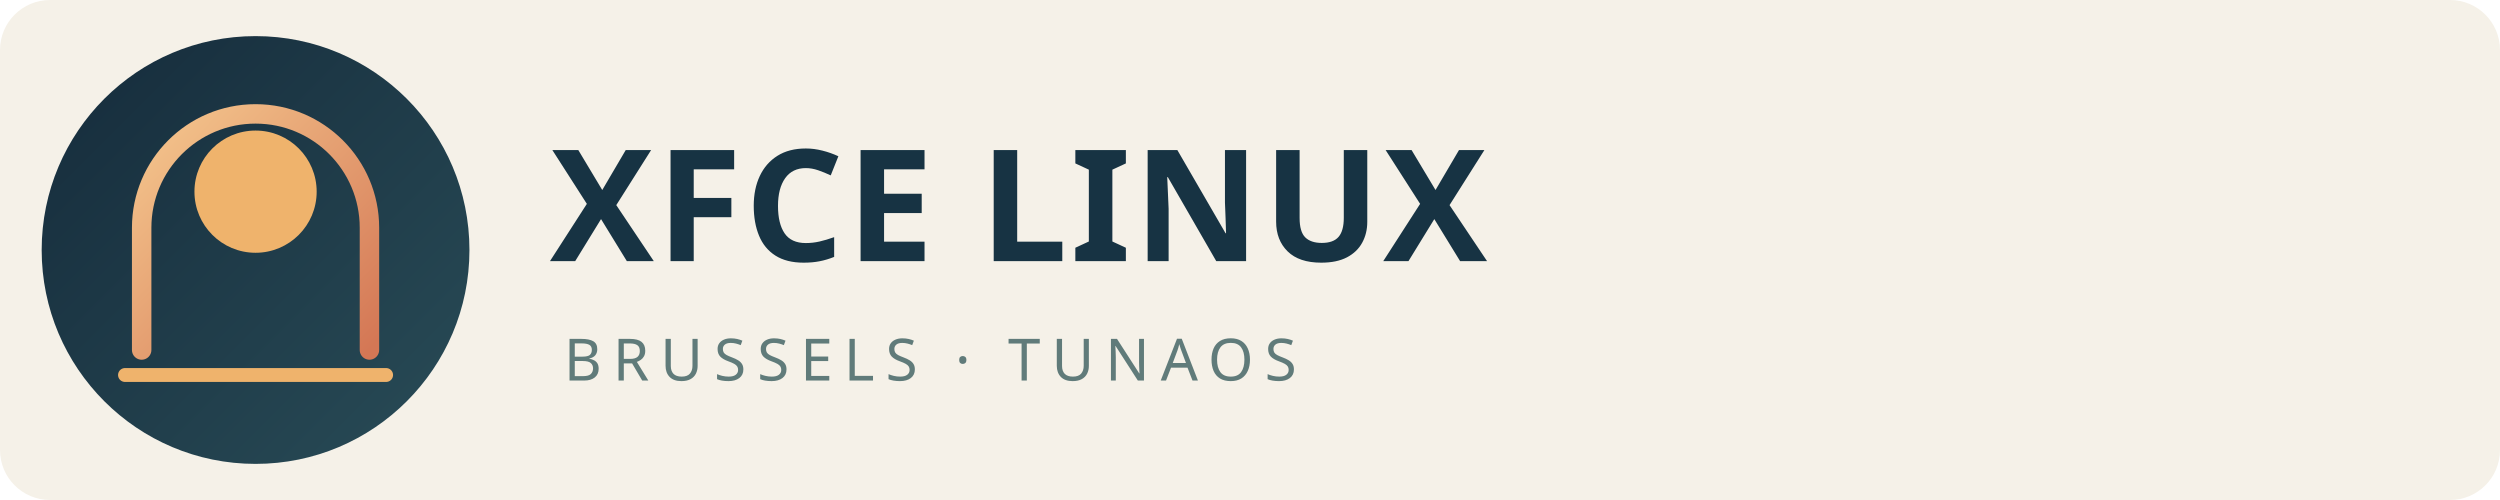
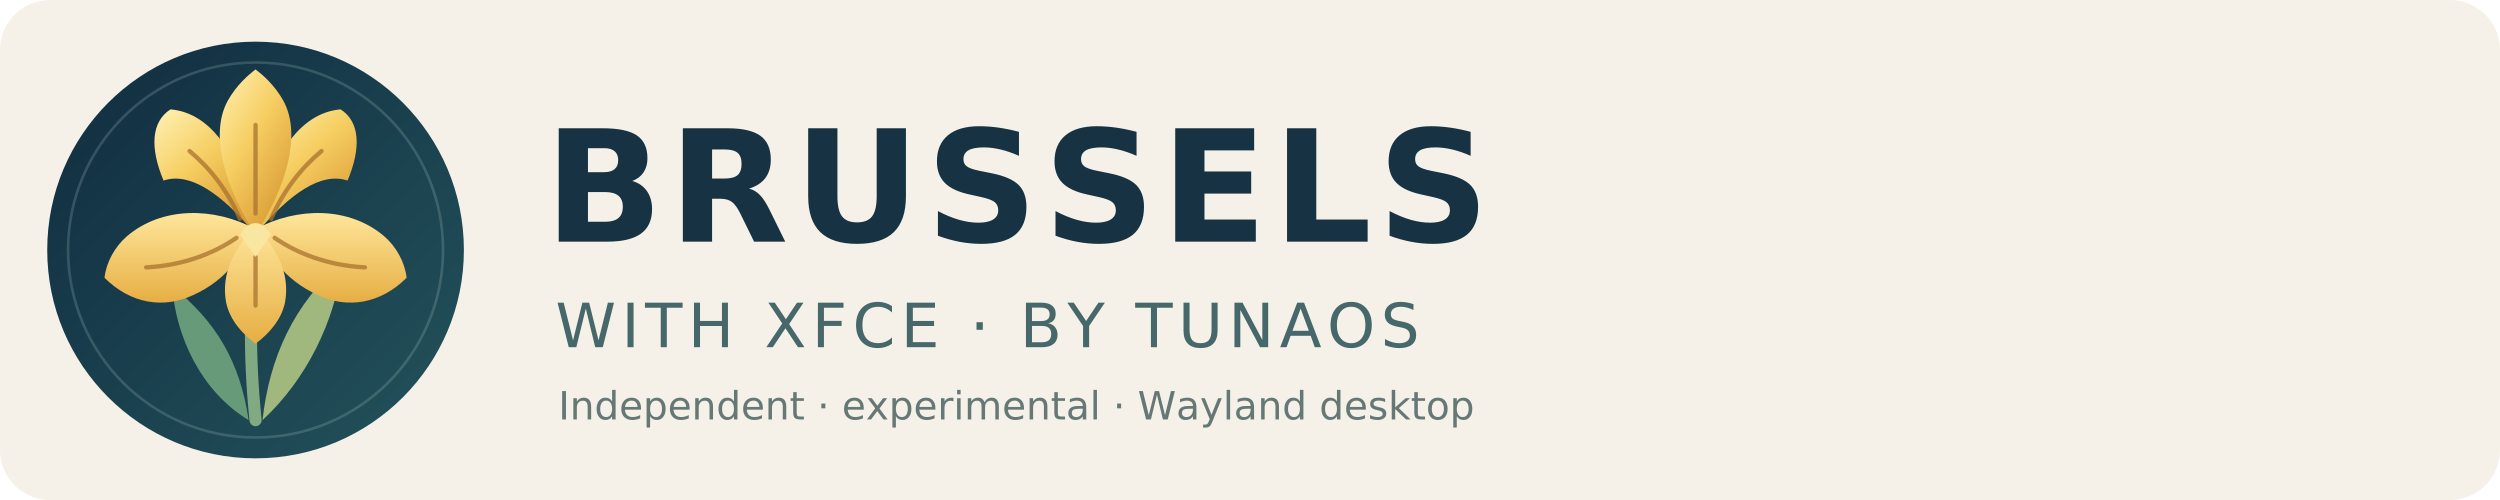
<svg xmlns="http://www.w3.org/2000/svg" viewBox="0 0 900 180" role="img" aria-labelledby="title desc">
-   <rect width="900" height="180" rx="18" fill="#f5f1e8" />
  <defs>
    <linearGradient id="field" x1="0" y1="0" x2="1" y2="1">
-       <stop stop-color="#152b3b" />
-       <stop offset="1" stop-color="#294c57" />
+       <stop stop-color="#102c40" />
+       <stop offset="1" stop-color="#23535b" />
    </linearGradient>
-     <linearGradient id="copper" x1="0" y1="0" x2="1" y2="1">
-       <stop stop-color="#f5c78e" />
-       <stop offset="1" stop-color="#d47755" />
+     <linearGradient id="petal" x1="0" y1="0" x2=".7" y2="1">
+       <stop stop-color="#fff2b6" />
+       <stop offset=".48" stop-color="#f6ce62" />
+       <stop offset="1" stop-color="#d99b34" />
+     </linearGradient>
+     <linearGradient id="fall" x1="0" y1="0" x2="0" y2="1">
+       <stop stop-color="#ffe69b" />
+       <stop offset="1" stop-color="#e6ae43" />
    </linearGradient>
  </defs>
-   <circle cx="92" cy="90" r="77" fill="url(#field)" />
-   <circle cx="92" cy="69" r="22" fill="#efb36c" />
-   <path d="M51 126V82a41 41 0 0 1 82 0v44" fill="none" stroke="url(#copper)" stroke-width="7" stroke-linecap="round" />
-   <path d="M45 135h94" stroke="#efb36c" stroke-width="5" stroke-linecap="round" />
-   <text x="198" y="94" fill="#173343" font-family="sans-serif" font-size="56" font-weight="700" letter-spacing="1">XFCE LINUX</text>
-   <text x="203" y="137" fill="#607b7a" font-family="sans-serif" font-size="21" letter-spacing="4">BRUSSELS · TUNAOS</text>
+   <rect width="900" height="180" rx="18" fill="#f5f1e8" />
+   <g transform="translate(12 10) scale(.625)">
+     <circle cx="128" cy="128" r="120" fill="url(#field)" />
+     <circle cx="128" cy="128" r="108" fill="none" stroke="#d5e8df" stroke-opacity=".18" stroke-width="1.5" />
+     <g id="iris">
+       <path d="M128 226c-4-39-3-70 0-105" fill="none" stroke="#81aa83" stroke-width="7" stroke-linecap="round" />
+       <path d="M124 226C96 209 82 177 80 149c25 20 39 43 44 77Z" fill="#679a78" />
+       <path d="M132 226c25-23 42-57 46-91-28 24-42 55-46 91Z" fill="#a0b77e" />
+       <path d="M128 119c-20-24-38-36-53-31-8-19-7-34 4-41 24 2 42 28 49 72Z" fill="url(#petal)" />
+       <path d="M128 119c20-24 38-36 53-31 8-19 7-34-4-41-24 2-42 28-49 72Z" fill="url(#petal)" />
+       <path d="M128 119c-17-26-27-57-16-77 5-9 12-15 16-18 4 3 11 9 16 18 11 20 1 51-16 77Z" fill="url(#petal)" />
+       <path d="M128 116c-24-13-54-13-74 4-7 6-12 15-13 24 15 15 34 18 51 10 20-9 29-24 36-38Z" fill="url(#fall)" />
+       <path d="M128 116c24-13 54-13 74 4 7 6 12 15 13 24-15 15-34 18-51 10-20-9-29-24-36-38Z" fill="url(#fall)" />
+       <path d="M128 114c-12 13-20 27-17 44 2 10 9 18 17 24 8-6 15-14 17-24 3-17-5-31-17-44Z" fill="url(#fall)" />
+       <g fill="none" stroke="#a8732d" stroke-width="2.5" stroke-linecap="round" opacity=".75">
+         <path d="M128 56v51M90 71c12 10 22 23 29 39m47-39c-12 10-22 23-29 39M65 138c21-1 39-8 52-17m74 17c-21-1-39-8-52-17m-11 39v-28" />
+       </g>
+       <path d="M119 119q9-13 18 0l-9 13Z" fill="#f9e6a1" />
+     </g>
+   </g>
+   <g role="img" aria-label="BRUSSELS" fill="#173343">
+     <path d="M217.492 61.98Q219.98 61.98 221.266 60.887Q222.551 59.793 222.551 57.66Q222.551 55.555 221.266 54.447Q219.98 53.34 217.492 53.34H211.668V61.98ZM217.848 79.836Q221.02 79.836 222.619 78.496Q224.219 77.156 224.219 74.449Q224.219 71.797 222.633 70.471Q221.047 69.145 217.848 69.145H211.668V79.836ZM227.637 65.152Q231.027 66.137 232.887 68.789Q234.746 71.441 234.746 75.297Q234.746 81.203 230.754 84.102Q226.762 87.0 218.613 87.0H201.141V46.176H216.945Q225.449 46.176 229.264 48.746Q233.078 51.316 233.078 56.977Q233.078 59.957 231.684 62.049Q230.289 64.141 227.637 65.152ZM260.781 64.277Q264.09 64.277 265.525 63.047Q266.961 61.816 266.961 59.0Q266.961 56.211 265.525 55.008Q264.09 53.805 260.781 53.805H256.352V64.277ZM256.352 71.551V87.0H245.824V46.176H261.902Q269.969 46.176 273.729 48.883Q277.488 51.59 277.488 57.441Q277.488 61.488 275.533 64.086Q273.578 66.684 269.641 67.914Q271.801 68.406 273.51 70.143Q275.219 71.879 276.969 75.406L282.684 87.0H271.473L266.496 76.855Q264.992 73.793 263.447 72.672Q261.902 71.551 259.332 71.551ZM290.945 46.176H301.473V70.648Q301.473 75.707 303.127 77.881Q304.781 80.055 308.527 80.055Q312.301 80.055 313.955 77.881Q315.609 75.707 315.609 70.648V46.176H326.137V70.648Q326.137 79.316 321.789 83.555Q317.441 87.793 308.527 87.793Q299.641 87.793 295.293 83.555Q290.945 79.316 290.945 70.648ZM366.828 47.461V56.102Q363.465 54.598 360.266 53.832Q357.066 53.066 354.223 53.066Q350.449 53.066 348.645 54.105Q346.84 55.145 346.84 57.332Q346.84 58.973 348.057 59.889Q349.273 60.805 352.473 61.461L356.957 62.363Q363.766 63.73 366.637 66.52Q369.508 69.309 369.508 74.449Q369.508 81.203 365.502 84.498Q361.496 87.793 353.266 87.793Q349.383 87.793 345.473 87.055Q341.562 86.316 337.652 84.867V75.98Q341.562 78.059 345.213 79.111Q348.863 80.164 352.254 80.164Q355.699 80.164 357.531 79.016Q359.363 77.867 359.363 75.734Q359.363 73.82 358.119 72.781Q356.875 71.742 353.156 70.922L349.082 70.02Q342.957 68.707 340.127 65.836Q337.297 62.965 337.297 58.098Q337.297 52.0 341.234 48.719Q345.172 45.438 352.555 45.438Q355.918 45.438 359.473 45.943Q363.027 46.449 366.828 47.461ZM409.16 47.461V56.102Q405.797 54.598 402.598 53.832Q399.398 53.066 396.555 53.066Q392.781 53.066 390.977 54.105Q389.172 55.145 389.172 57.332Q389.172 58.973 390.389 59.889Q391.605 60.805 394.805 61.461L399.289 62.363Q406.098 63.73 408.969 66.52Q411.84 69.309 411.84 74.449Q411.84 81.203 407.834 84.498Q403.828 87.793 395.598 87.793Q391.715 87.793 387.805 87.055Q383.895 86.316 379.984 84.867V75.98Q383.895 78.059 387.545 79.111Q391.195 80.164 394.586 80.164Q398.031 80.164 399.863 79.016Q401.695 77.867 401.695 75.734Q401.695 73.82 400.451 72.781Q399.207 71.742 395.488 70.922L391.414 70.02Q385.289 68.707 382.459 65.836Q379.629 62.965 379.629 58.098Q379.629 52.0 383.566 48.719Q387.504 45.438 394.887 45.438Q398.25 45.438 401.805 45.943Q405.359 46.449 409.16 47.461ZM423.082 46.176H451.492V54.133H433.609V61.734H450.426V69.691H433.609V79.043H452.094V87.0H423.082ZM463.336 46.176H473.863V79.043H492.348V87.0H463.336ZM529.43 47.461V56.102Q526.066 54.598 522.867 53.832Q519.668 53.066 516.824 53.066Q513.051 53.066 511.246 54.105Q509.441 55.145 509.441 57.332Q509.441 58.973 510.658 59.889Q511.875 60.805 515.074 61.461L519.559 62.363Q526.367 63.73 529.238 66.52Q532.109 69.309 532.109 74.449Q532.109 81.203 528.104 84.498Q524.098 87.793 515.867 87.793Q511.984 87.793 508.074 87.055Q504.164 86.316 500.254 84.867V75.98Q504.164 78.059 507.814 79.111Q511.465 80.164 514.855 80.164Q518.301 80.164 520.133 79.016Q521.965 77.867 521.965 75.734Q521.965 73.82 520.721 72.781Q519.477 71.742 515.758 70.922L511.684 70.02Q505.559 68.707 502.729 65.836Q499.898 62.965 499.898 58.098Q499.898 52.0 503.836 48.719Q507.773 45.438 515.156 45.438Q518.52 45.438 522.074 45.943Q525.629 46.449 529.43 47.461Z" />
+   </g>
+   <g role="img" aria-label="WITH XFCE · BY TUNAOS" fill="#47686b">
+     <path d="M200.73 108.962H202.922L206.295 122.519L209.657 108.962H212.096L215.469 122.519L218.831 108.962H221.033L217.005 125.0H214.276L210.893 111.078L207.477 125.0H204.748ZM225.912 108.962H228.082V125.0H225.912ZM232.177 108.962H245.744V110.788H240.051V125.0H237.87V110.788H232.177ZM249.839 108.962H252.009V115.536H259.894V108.962H262.063V125.0H259.894V117.362H252.009V125.0H249.839ZM276.602 108.962H278.933L282.918 114.924L286.925 108.962H289.256L284.1 116.664L289.6 125.0H287.269L282.757 118.179L278.213 125.0H275.871L281.597 116.438ZM294.446 108.962H303.663V110.788H296.616V115.515H302.976V117.341H296.616V125.0H294.446ZM321.11 110.197V112.485Q320.015 111.465 318.774 110.96Q317.533 110.455 316.137 110.455Q313.387 110.455 311.926 112.136Q310.465 113.817 310.465 116.997Q310.465 120.166 311.926 121.847Q313.387 123.528 316.137 123.528Q317.533 123.528 318.774 123.023Q320.015 122.519 321.11 121.498V123.765Q319.972 124.538 318.699 124.925Q317.426 125.312 316.008 125.312Q312.366 125.312 310.271 123.083Q308.177 120.854 308.177 116.997Q308.177 113.13 310.271 110.901Q312.366 108.672 316.008 108.672Q317.447 108.672 318.72 109.053Q319.993 109.435 321.11 110.197ZM326.462 108.962H336.603V110.788H328.632V115.536H336.27V117.362H328.632V123.174H336.796V125.0H326.462ZM351.549 115.998H353.815V118.727H351.549ZM371.512 117.341V123.217H374.992Q376.743 123.217 377.586 122.492Q378.43 121.767 378.43 120.273Q378.43 118.77 377.586 118.055Q376.743 117.341 374.992 117.341ZM371.512 110.745V115.579H374.724Q376.313 115.579 377.092 114.983Q377.871 114.387 377.871 113.162Q377.871 111.948 377.092 111.347Q376.313 110.745 374.724 110.745ZM369.342 108.962H374.885Q377.366 108.962 378.709 109.993Q380.052 111.024 380.052 112.926Q380.052 114.397 379.364 115.268Q378.677 116.138 377.345 116.353Q378.945 116.696 379.832 117.787Q380.718 118.877 380.718 120.51Q380.718 122.658 379.257 123.829Q377.796 125.0 375.1 125.0H369.342ZM384.232 108.962H386.563L391.011 115.558L395.426 108.962H397.757L392.085 117.362V125.0H389.904V117.362ZM408.643 108.962H422.21V110.788H416.517V125.0H414.336V110.788H408.643ZM426.058 108.962H428.238V118.705Q428.238 121.283 429.173 122.417Q430.107 123.55 432.202 123.55Q434.286 123.55 435.221 122.417Q436.155 121.283 436.155 118.705V108.962H438.336V118.974Q438.336 122.11 436.784 123.711Q435.231 125.312 432.202 125.312Q429.162 125.312 427.61 123.711Q426.058 122.11 426.058 118.974ZM444.407 108.962H447.329L454.44 122.379V108.962H456.546V125.0H453.624L446.513 111.583V125.0H444.407ZM468.225 111.1 465.281 119.081H471.179ZM467.0 108.962H469.46L475.572 125.0H473.316L471.855 120.886H464.626L463.165 125.0H460.877ZM486.424 110.434Q484.061 110.434 482.669 112.195Q481.278 113.957 481.278 116.997Q481.278 120.026 482.669 121.788Q484.061 123.55 486.424 123.55Q488.787 123.55 490.167 121.788Q491.548 120.026 491.548 116.997Q491.548 113.957 490.167 112.195Q488.787 110.434 486.424 110.434ZM486.424 108.672Q489.797 108.672 491.816 110.933Q493.836 113.194 493.836 116.997Q493.836 120.789 491.816 123.05Q489.797 125.312 486.424 125.312Q483.04 125.312 481.015 123.056Q478.99 120.8 478.99 116.997Q478.99 113.194 481.015 110.933Q483.04 108.672 486.424 108.672ZM508.845 109.488V111.604Q507.609 111.014 506.514 110.724Q505.418 110.434 504.397 110.434Q502.625 110.434 501.664 111.121Q500.702 111.809 500.702 113.076Q500.702 114.14 501.341 114.682Q501.98 115.225 503.764 115.558L505.074 115.826Q507.502 116.288 508.657 117.454Q509.812 118.619 509.812 120.574Q509.812 122.905 508.249 124.108Q506.686 125.312 503.667 125.312Q502.528 125.312 501.245 125.054Q499.961 124.796 498.586 124.291V122.057Q499.907 122.798 501.175 123.174Q502.442 123.55 503.667 123.55Q505.525 123.55 506.535 122.819Q507.545 122.089 507.545 120.735Q507.545 119.554 506.82 118.888Q506.095 118.222 504.44 117.889L503.119 117.631Q500.691 117.147 499.606 116.116Q498.521 115.085 498.521 113.248Q498.521 111.121 500.02 109.896Q501.519 108.672 504.15 108.672Q505.278 108.672 506.449 108.876Q507.62 109.08 508.845 109.488Z" />
+   </g>
+   <g role="img" aria-label="Independent · experimental · Wayland desktop" fill="#667876">
+     <path d="M202.374 140.794H203.755V151.0H202.374ZM212.812 146.379V151.0H211.555V146.42Q211.555 145.333 211.131 144.793Q210.707 144.253 209.859 144.253Q208.841 144.253 208.253 144.902Q207.665 145.552 207.665 146.673V151.0H206.4V143.344H207.665V144.533Q208.116 143.843 208.728 143.501Q209.34 143.159 210.14 143.159Q211.459 143.159 212.136 143.976Q212.812 144.793 212.812 146.379ZM220.359 144.506V140.363H221.617V151.0H220.359V149.852Q219.963 150.535 219.358 150.867Q218.753 151.198 217.905 151.198Q216.518 151.198 215.646 150.091Q214.774 148.983 214.774 147.179Q214.774 145.374 215.646 144.267Q216.518 143.159 217.905 143.159Q218.753 143.159 219.358 143.491Q219.963 143.822 220.359 144.506ZM216.073 147.179Q216.073 148.566 216.644 149.356Q217.215 150.146 218.213 150.146Q219.211 150.146 219.785 149.356Q220.359 148.566 220.359 147.179Q220.359 145.791 219.785 145.001Q219.211 144.212 218.213 144.212Q217.215 144.212 216.644 145.001Q216.073 145.791 216.073 147.179ZM230.757 146.857V147.473H224.974Q225.056 148.771 225.756 149.452Q226.457 150.132 227.708 150.132Q228.433 150.132 229.113 149.954Q229.793 149.776 230.463 149.421V150.61Q229.786 150.897 229.075 151.048Q228.364 151.198 227.633 151.198Q225.801 151.198 224.731 150.132Q223.661 149.065 223.661 147.247Q223.661 145.367 224.676 144.263Q225.691 143.159 227.414 143.159Q228.959 143.159 229.858 144.154Q230.757 145.148 230.757 146.857ZM229.499 146.488Q229.485 145.456 228.921 144.841Q228.357 144.226 227.428 144.226Q226.375 144.226 225.743 144.82Q225.11 145.415 225.015 146.495ZM234.038 149.852V153.912H232.773V143.344H234.038V144.506Q234.435 143.822 235.04 143.491Q235.645 143.159 236.485 143.159Q237.88 143.159 238.751 144.267Q239.623 145.374 239.623 147.179Q239.623 148.983 238.751 150.091Q237.88 151.198 236.485 151.198Q235.645 151.198 235.04 150.867Q234.435 150.535 234.038 149.852ZM238.317 147.179Q238.317 145.791 237.747 145.001Q237.176 144.212 236.178 144.212Q235.18 144.212 234.609 145.001Q234.038 145.791 234.038 147.179Q234.038 148.566 234.609 149.356Q235.18 150.146 236.178 150.146Q237.176 150.146 237.747 149.356Q238.317 148.566 238.317 147.179ZM248.257 146.857V147.473H242.474Q242.556 148.771 243.256 149.452Q243.957 150.132 245.208 150.132Q245.933 150.132 246.613 149.954Q247.293 149.776 247.963 149.421V150.61Q247.286 150.897 246.575 151.048Q245.864 151.198 245.133 151.198Q243.301 151.198 242.231 150.132Q241.161 149.065 241.161 147.247Q241.161 145.367 242.176 144.263Q243.191 143.159 244.914 143.159Q246.459 143.159 247.358 144.154Q248.257 145.148 248.257 146.857ZM246.999 146.488Q246.985 145.456 246.421 144.841Q245.857 144.226 244.928 144.226Q243.875 144.226 243.243 144.82Q242.61 145.415 242.515 146.495ZM256.686 146.379V151.0H255.428V146.42Q255.428 145.333 255.004 144.793Q254.58 144.253 253.732 144.253Q252.714 144.253 252.126 144.902Q251.538 145.552 251.538 146.673V151.0H250.273V143.344H251.538V144.533Q251.989 143.843 252.601 143.501Q253.213 143.159 254.013 143.159Q255.332 143.159 256.009 143.976Q256.686 144.793 256.686 146.379ZM264.232 144.506V140.363H265.49V151.0H264.232V149.852Q263.836 150.535 263.231 150.867Q262.626 151.198 261.778 151.198Q260.391 151.198 259.519 150.091Q258.647 148.983 258.647 147.179Q258.647 145.374 259.519 144.267Q260.391 143.159 261.778 143.159Q262.626 143.159 263.231 143.491Q263.836 143.822 264.232 144.506ZM259.946 147.179Q259.946 148.566 260.517 149.356Q261.088 150.146 262.086 150.146Q263.084 150.146 263.658 149.356Q264.232 148.566 264.232 147.179Q264.232 145.791 263.658 145.001Q263.084 144.212 262.086 144.212Q261.088 144.212 260.517 145.001Q259.946 145.791 259.946 147.179ZM274.63 146.857V147.473H268.847Q268.929 148.771 269.629 149.452Q270.33 150.132 271.581 150.132Q272.306 150.132 272.986 149.954Q273.666 149.776 274.336 149.421V150.61Q273.659 150.897 272.948 151.048Q272.237 151.198 271.506 151.198Q269.674 151.198 268.604 150.132Q267.534 149.065 267.534 147.247Q267.534 145.367 268.549 144.263Q269.564 143.159 271.287 143.159Q272.832 143.159 273.731 144.154Q274.63 145.148 274.63 146.857ZM273.372 146.488Q273.358 145.456 272.794 144.841Q272.23 144.226 271.301 144.226Q270.248 144.226 269.616 144.82Q268.983 145.415 268.888 146.495ZM283.059 146.379V151.0H281.801V146.42Q281.801 145.333 281.377 144.793Q280.953 144.253 280.105 144.253Q279.087 144.253 278.499 144.902Q277.911 145.552 277.911 146.673V151.0H276.646V143.344H277.911V144.533Q278.362 143.843 278.974 143.501Q279.586 143.159 280.386 143.159Q281.705 143.159 282.382 143.976Q283.059 144.793 283.059 146.379ZM286.812 141.17V143.344H289.402V144.321H286.812V148.478Q286.812 149.414 287.068 149.681Q287.324 149.947 288.11 149.947H289.402V151.0H288.11Q286.654 151.0 286.101 150.457Q285.547 149.913 285.547 148.478V144.321H284.624V143.344H285.547V141.17ZM295.685 145.271H297.127V147.008H295.685ZM310.956 146.857V147.473H305.173Q305.255 148.771 305.956 149.452Q306.656 150.132 307.907 150.132Q308.632 150.132 309.312 149.954Q309.992 149.776 310.662 149.421V150.61Q309.985 150.897 309.274 151.048Q308.563 151.198 307.832 151.198Q306.0 151.198 304.93 150.132Q303.86 149.065 303.86 147.247Q303.86 145.367 304.875 144.263Q305.891 143.159 307.613 143.159Q309.158 143.159 310.057 144.154Q310.956 145.148 310.956 146.857ZM309.698 146.488Q309.685 145.456 309.121 144.841Q308.557 144.226 307.627 144.226Q306.574 144.226 305.942 144.82Q305.31 145.415 305.214 146.495ZM319.385 143.344 316.616 147.069 319.528 151.0H318.045L315.816 147.992L313.588 151.0H312.104L315.078 146.994L312.357 143.344H313.841L315.871 146.071L317.901 143.344ZM322.522 149.852V153.912H321.258V143.344H322.522V144.506Q322.919 143.822 323.524 143.491Q324.129 143.159 324.97 143.159Q326.364 143.159 327.236 144.267Q328.107 145.374 328.107 147.179Q328.107 148.983 327.236 150.091Q326.364 151.198 324.97 151.198Q324.129 151.198 323.524 150.867Q322.919 150.535 322.522 149.852ZM326.802 147.179Q326.802 145.791 326.231 145.001Q325.66 144.212 324.662 144.212Q323.664 144.212 323.093 145.001Q322.522 145.791 322.522 147.179Q322.522 148.566 323.093 149.356Q323.664 150.146 324.662 150.146Q325.66 150.146 326.231 149.356Q326.802 148.566 326.802 147.179ZM336.741 146.857V147.473H330.958Q331.04 148.771 331.741 149.452Q332.441 150.132 333.692 150.132Q334.417 150.132 335.097 149.954Q335.777 149.776 336.447 149.421V150.61Q335.771 150.897 335.06 151.048Q334.349 151.198 333.617 151.198Q331.785 151.198 330.715 150.132Q329.646 149.065 329.646 147.247Q329.646 145.367 330.661 144.263Q331.676 143.159 333.398 143.159Q334.943 143.159 335.842 144.154Q336.741 145.148 336.741 146.857ZM335.483 146.488Q335.47 145.456 334.906 144.841Q334.342 144.226 333.412 144.226Q332.359 144.226 331.727 144.82Q331.095 145.415 330.999 146.495ZM343.242 144.52Q343.03 144.396 342.781 144.338Q342.531 144.28 342.23 144.28Q341.164 144.28 340.593 144.974Q340.022 145.668 340.022 146.967V151.0H338.758V143.344H340.022V144.533Q340.419 143.836 341.055 143.498Q341.69 143.159 342.6 143.159Q342.729 143.159 342.887 143.176Q343.044 143.193 343.235 143.228ZM344.562 143.344H345.819V151.0H344.562ZM344.562 140.363H345.819V141.956H344.562ZM354.412 144.813Q354.884 143.966 355.54 143.562Q356.196 143.159 357.085 143.159Q358.281 143.159 358.931 143.997Q359.58 144.834 359.58 146.379V151.0H358.315V146.42Q358.315 145.319 357.926 144.786Q357.536 144.253 356.736 144.253Q355.759 144.253 355.191 144.902Q354.624 145.552 354.624 146.673V151.0H353.359V146.42Q353.359 145.312 352.97 144.783Q352.58 144.253 351.767 144.253Q350.803 144.253 350.235 144.906Q349.668 145.559 349.668 146.673V151.0H348.403V143.344H349.668V144.533Q350.099 143.829 350.7 143.494Q351.302 143.159 352.129 143.159Q352.963 143.159 353.547 143.583Q354.132 144.007 354.412 144.813ZM368.638 146.857V147.473H362.854Q362.937 148.771 363.637 149.452Q364.338 150.132 365.589 150.132Q366.313 150.132 366.994 149.954Q367.674 149.776 368.344 149.421V150.61Q367.667 150.897 366.956 151.048Q366.245 151.198 365.514 151.198Q363.682 151.198 362.612 150.132Q361.542 149.065 361.542 147.247Q361.542 145.367 362.557 144.263Q363.572 143.159 365.295 143.159Q366.84 143.159 367.739 144.154Q368.638 145.148 368.638 146.857ZM367.38 146.488Q367.366 145.456 366.802 144.841Q366.238 144.226 365.309 144.226Q364.256 144.226 363.624 144.82Q362.991 145.415 362.896 146.495ZM377.066 146.379V151.0H375.809V146.42Q375.809 145.333 375.385 144.793Q374.961 144.253 374.113 144.253Q373.095 144.253 372.507 144.902Q371.919 145.552 371.919 146.673V151.0H370.654V143.344H371.919V144.533Q372.37 143.843 372.982 143.501Q373.594 143.159 374.394 143.159Q375.713 143.159 376.39 143.976Q377.066 144.793 377.066 146.379ZM380.819 141.17V143.344H383.41V144.321H380.819V148.478Q380.819 149.414 381.076 149.681Q381.332 149.947 382.118 149.947H383.41V151.0H382.118Q380.662 151.0 380.108 150.457Q379.555 149.913 379.555 148.478V144.321H378.632V143.344H379.555V141.17ZM388.544 147.151Q387.02 147.151 386.432 147.5Q385.844 147.849 385.844 148.689Q385.844 149.359 386.285 149.752Q386.726 150.146 387.484 150.146Q388.53 150.146 389.163 149.404Q389.795 148.662 389.795 147.432V147.151ZM391.053 146.632V151.0H389.795V149.838Q389.364 150.535 388.722 150.867Q388.079 151.198 387.149 151.198Q385.974 151.198 385.28 150.539Q384.586 149.879 384.586 148.771Q384.586 147.479 385.451 146.823Q386.315 146.167 388.031 146.167H389.795V146.044Q389.795 145.176 389.224 144.701Q388.653 144.226 387.621 144.226Q386.965 144.226 386.343 144.383Q385.721 144.54 385.146 144.854V143.692Q385.837 143.426 386.486 143.292Q387.136 143.159 387.751 143.159Q389.412 143.159 390.232 144.021Q391.053 144.882 391.053 146.632ZM393.644 140.363H394.901V151.0H393.644ZM402.161 145.271H403.604V147.008H402.161ZM410.029 140.794H411.424L413.57 149.421L415.71 140.794H417.262L419.408 149.421L421.548 140.794H422.949L420.386 151.0H418.649L416.496 142.141L414.322 151.0H412.586ZM428.206 147.151Q426.682 147.151 426.094 147.5Q425.506 147.849 425.506 148.689Q425.506 149.359 425.947 149.752Q426.388 150.146 427.146 150.146Q428.192 150.146 428.825 149.404Q429.457 148.662 429.457 147.432V147.151ZM430.715 146.632V151.0H429.457V149.838Q429.026 150.535 428.384 150.867Q427.741 151.198 426.812 151.198Q425.636 151.198 424.942 150.539Q424.248 149.879 424.248 148.771Q424.248 147.479 425.113 146.823Q425.978 146.167 427.693 146.167H429.457V146.044Q429.457 145.176 428.886 144.701Q428.315 144.226 427.283 144.226Q426.627 144.226 426.005 144.383Q425.383 144.54 424.809 144.854V143.692Q425.499 143.426 426.148 143.292Q426.798 143.159 427.413 143.159Q429.074 143.159 429.895 144.021Q430.715 144.882 430.715 146.632ZM436.491 151.711Q435.958 153.078 435.452 153.495Q434.946 153.912 434.099 153.912H433.094V152.859H433.832Q434.352 152.859 434.639 152.613Q434.926 152.367 435.274 151.451L435.5 150.877L432.403 143.344H433.736L436.129 149.332L438.521 143.344H439.854ZM441.591 140.363H442.849V151.0H441.591ZM448.96 147.151Q447.436 147.151 446.848 147.5Q446.26 147.849 446.26 148.689Q446.26 149.359 446.701 149.752Q447.142 150.146 447.9 150.146Q448.946 150.146 449.579 149.404Q450.211 148.662 450.211 147.432V147.151ZM451.469 146.632V151.0H450.211V149.838Q449.78 150.535 449.138 150.867Q448.495 151.198 447.565 151.198Q446.39 151.198 445.696 150.539Q445.002 149.879 445.002 148.771Q445.002 147.479 445.867 146.823Q446.731 146.167 448.447 146.167H450.211V146.044Q450.211 145.176 449.64 144.701Q449.069 144.226 448.037 144.226Q447.381 144.226 446.759 144.383Q446.137 144.54 445.562 144.854V143.692Q446.253 143.426 446.902 143.292Q447.552 143.159 448.167 143.159Q449.828 143.159 450.648 144.021Q451.469 144.882 451.469 146.632ZM460.424 146.379V151.0H459.166V146.42Q459.166 145.333 458.742 144.793Q458.318 144.253 457.471 144.253Q456.452 144.253 455.864 144.902Q455.276 145.552 455.276 146.673V151.0H454.012V143.344H455.276V144.533Q455.728 143.843 456.339 143.501Q456.951 143.159 457.751 143.159Q459.07 143.159 459.747 143.976Q460.424 144.793 460.424 146.379ZM467.971 144.506V140.363H469.229V151.0H467.971V149.852Q467.574 150.535 466.969 150.867Q466.364 151.198 465.517 151.198Q464.129 151.198 463.257 150.091Q462.386 148.983 462.386 147.179Q462.386 145.374 463.257 144.267Q464.129 143.159 465.517 143.159Q466.364 143.159 466.969 143.491Q467.574 143.822 467.971 144.506ZM463.685 147.179Q463.685 148.566 464.255 149.356Q464.826 150.146 465.824 150.146Q466.822 150.146 467.396 149.356Q467.971 148.566 467.971 147.179Q467.971 145.791 467.396 145.001Q466.822 144.212 465.824 144.212Q464.826 144.212 464.255 145.001Q463.685 145.791 463.685 147.179ZM481.308 144.506V140.363H482.565V151.0H481.308V149.852Q480.911 150.535 480.306 150.867Q479.701 151.198 478.854 151.198Q477.466 151.198 476.594 150.091Q475.723 148.983 475.723 147.179Q475.723 145.374 476.594 144.267Q477.466 143.159 478.854 143.159Q479.701 143.159 480.306 143.491Q480.911 143.822 481.308 144.506ZM477.021 147.179Q477.021 148.566 477.592 149.356Q478.163 150.146 479.161 150.146Q480.159 150.146 480.733 149.356Q481.308 148.566 481.308 147.179Q481.308 145.791 480.733 145.001Q480.159 144.212 479.161 144.212Q478.163 144.212 477.592 145.001Q477.021 145.791 477.021 147.179ZM491.705 146.857V147.473H485.922Q486.004 148.771 486.705 149.452Q487.405 150.132 488.656 150.132Q489.381 150.132 490.061 149.954Q490.741 149.776 491.411 149.421V150.61Q490.734 150.897 490.023 151.048Q489.312 151.198 488.581 151.198Q486.749 151.198 485.679 150.132Q484.609 149.065 484.609 147.247Q484.609 145.367 485.625 144.263Q486.64 143.159 488.362 143.159Q489.907 143.159 490.806 144.154Q491.705 145.148 491.705 146.857ZM490.447 146.488Q490.434 145.456 489.87 144.841Q489.306 144.226 488.376 144.226Q487.323 144.226 486.691 144.82Q486.059 145.415 485.963 146.495ZM498.65 143.569V144.759Q498.117 144.485 497.543 144.349Q496.969 144.212 496.354 144.212Q495.417 144.212 494.949 144.499Q494.48 144.786 494.48 145.36Q494.48 145.798 494.815 146.047Q495.15 146.297 496.162 146.522L496.593 146.618Q497.933 146.905 498.497 147.428Q499.061 147.951 499.061 148.888Q499.061 149.954 498.216 150.576Q497.372 151.198 495.896 151.198Q495.28 151.198 494.614 151.079Q493.947 150.959 493.209 150.72V149.421Q493.906 149.783 494.583 149.964Q495.26 150.146 495.923 150.146Q496.812 150.146 497.29 149.841Q497.769 149.537 497.769 148.983Q497.769 148.471 497.423 148.197Q497.078 147.924 495.909 147.671L495.472 147.568Q494.303 147.322 493.783 146.813Q493.264 146.304 493.264 145.415Q493.264 144.335 494.029 143.747Q494.795 143.159 496.203 143.159Q496.9 143.159 497.516 143.262Q498.131 143.364 498.65 143.569ZM501.016 140.363H502.28V146.646L506.033 143.344H507.64L503.579 146.926L507.811 151.0H506.17L502.28 147.261V151.0H501.016ZM510.415 141.17V143.344H513.006V144.321H510.415V148.478Q510.415 149.414 510.671 149.681Q510.928 149.947 511.714 149.947H513.006V151.0H511.714Q510.258 151.0 509.704 150.457Q509.15 149.913 509.15 148.478V144.321H508.228V143.344H509.15V141.17ZM517.627 144.226Q516.615 144.226 516.027 145.015Q515.439 145.805 515.439 147.179Q515.439 148.553 516.024 149.342Q516.608 150.132 517.627 150.132Q518.632 150.132 519.22 149.339Q519.808 148.546 519.808 147.179Q519.808 145.818 519.22 145.022Q518.632 144.226 517.627 144.226ZM517.627 143.159Q519.268 143.159 520.204 144.226Q521.141 145.292 521.141 147.179Q521.141 149.059 520.204 150.128Q519.268 151.198 517.627 151.198Q515.979 151.198 515.046 150.128Q514.113 149.059 514.113 147.179Q514.113 145.292 515.046 144.226Q515.979 143.159 517.627 143.159ZM524.442 149.852V153.912H523.178V143.344H524.442V144.506Q524.839 143.822 525.444 143.491Q526.049 143.159 526.89 143.159Q528.284 143.159 529.156 144.267Q530.027 145.374 530.027 147.179Q530.027 148.983 529.156 150.091Q528.284 151.198 526.89 151.198Q526.049 151.198 525.444 150.867Q524.839 150.535 524.442 149.852ZM528.722 147.179Q528.722 145.791 528.151 145.001Q527.58 144.212 526.582 144.212Q525.584 144.212 525.013 145.001Q524.442 145.791 524.442 147.179Q524.442 148.566 525.013 149.356Q525.584 150.146 526.582 150.146Q527.58 150.146 528.151 149.356Q528.722 148.566 528.722 147.179Z" />
+   </g>
</svg>
